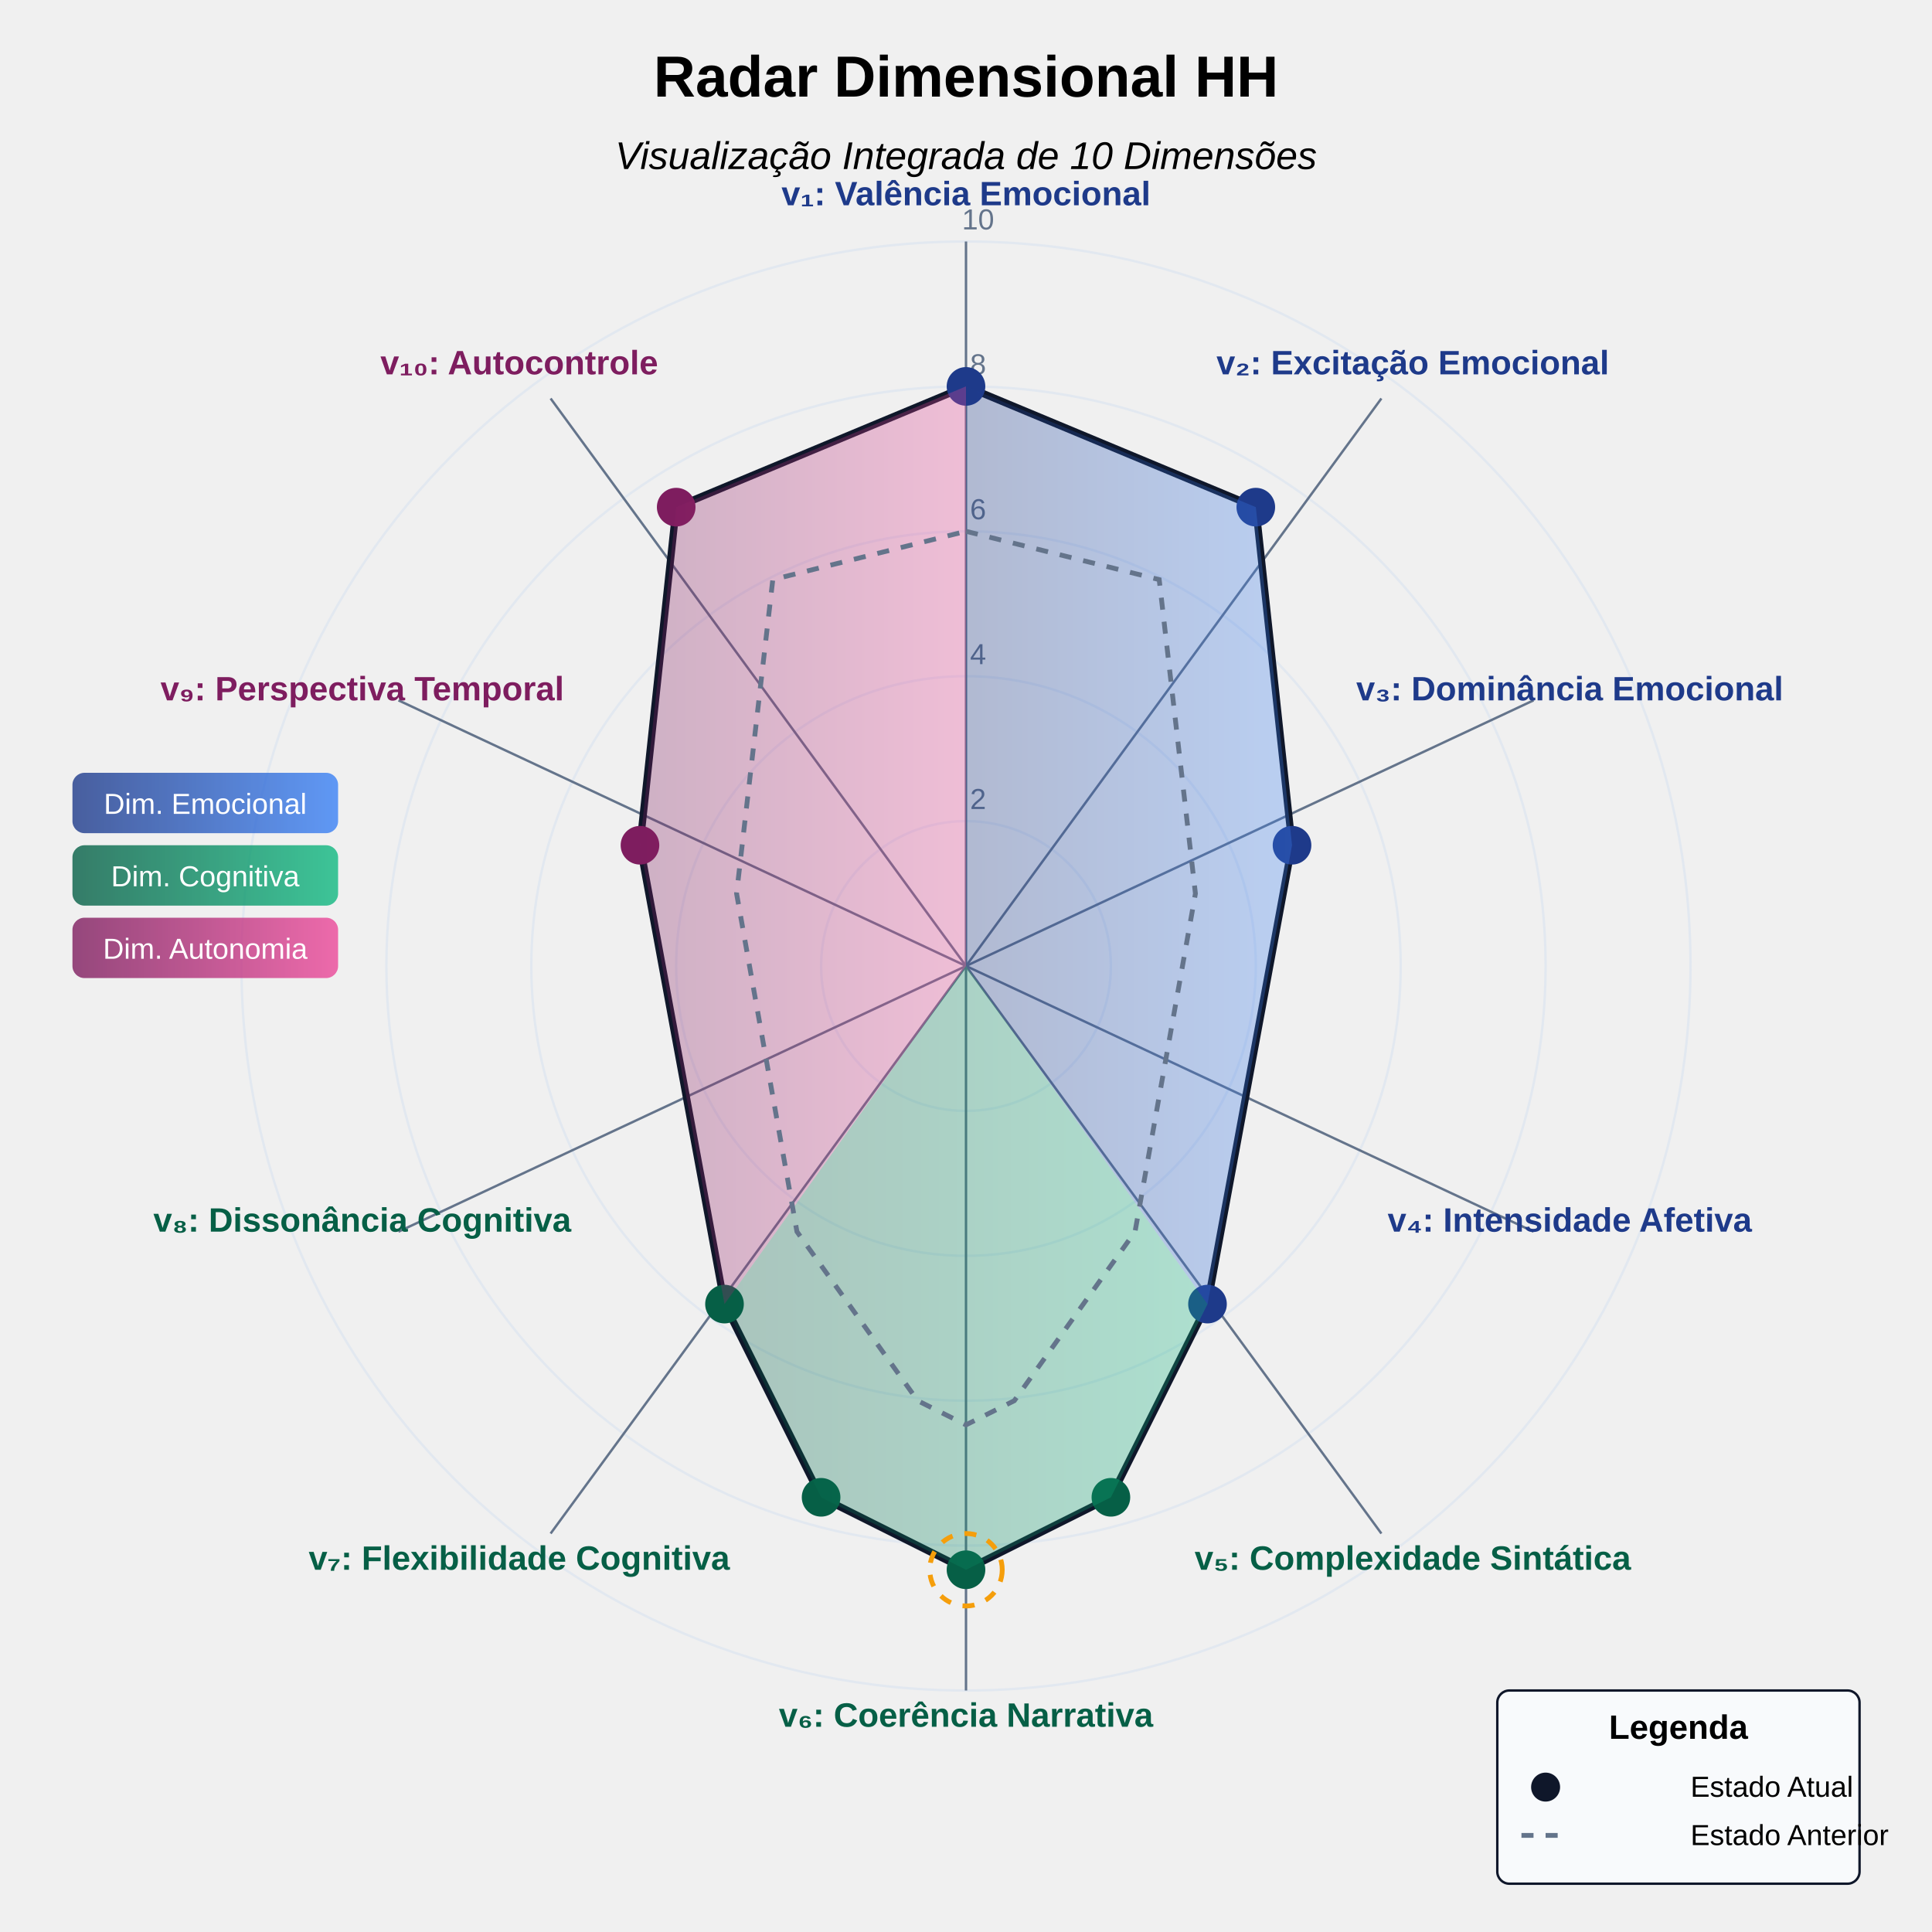
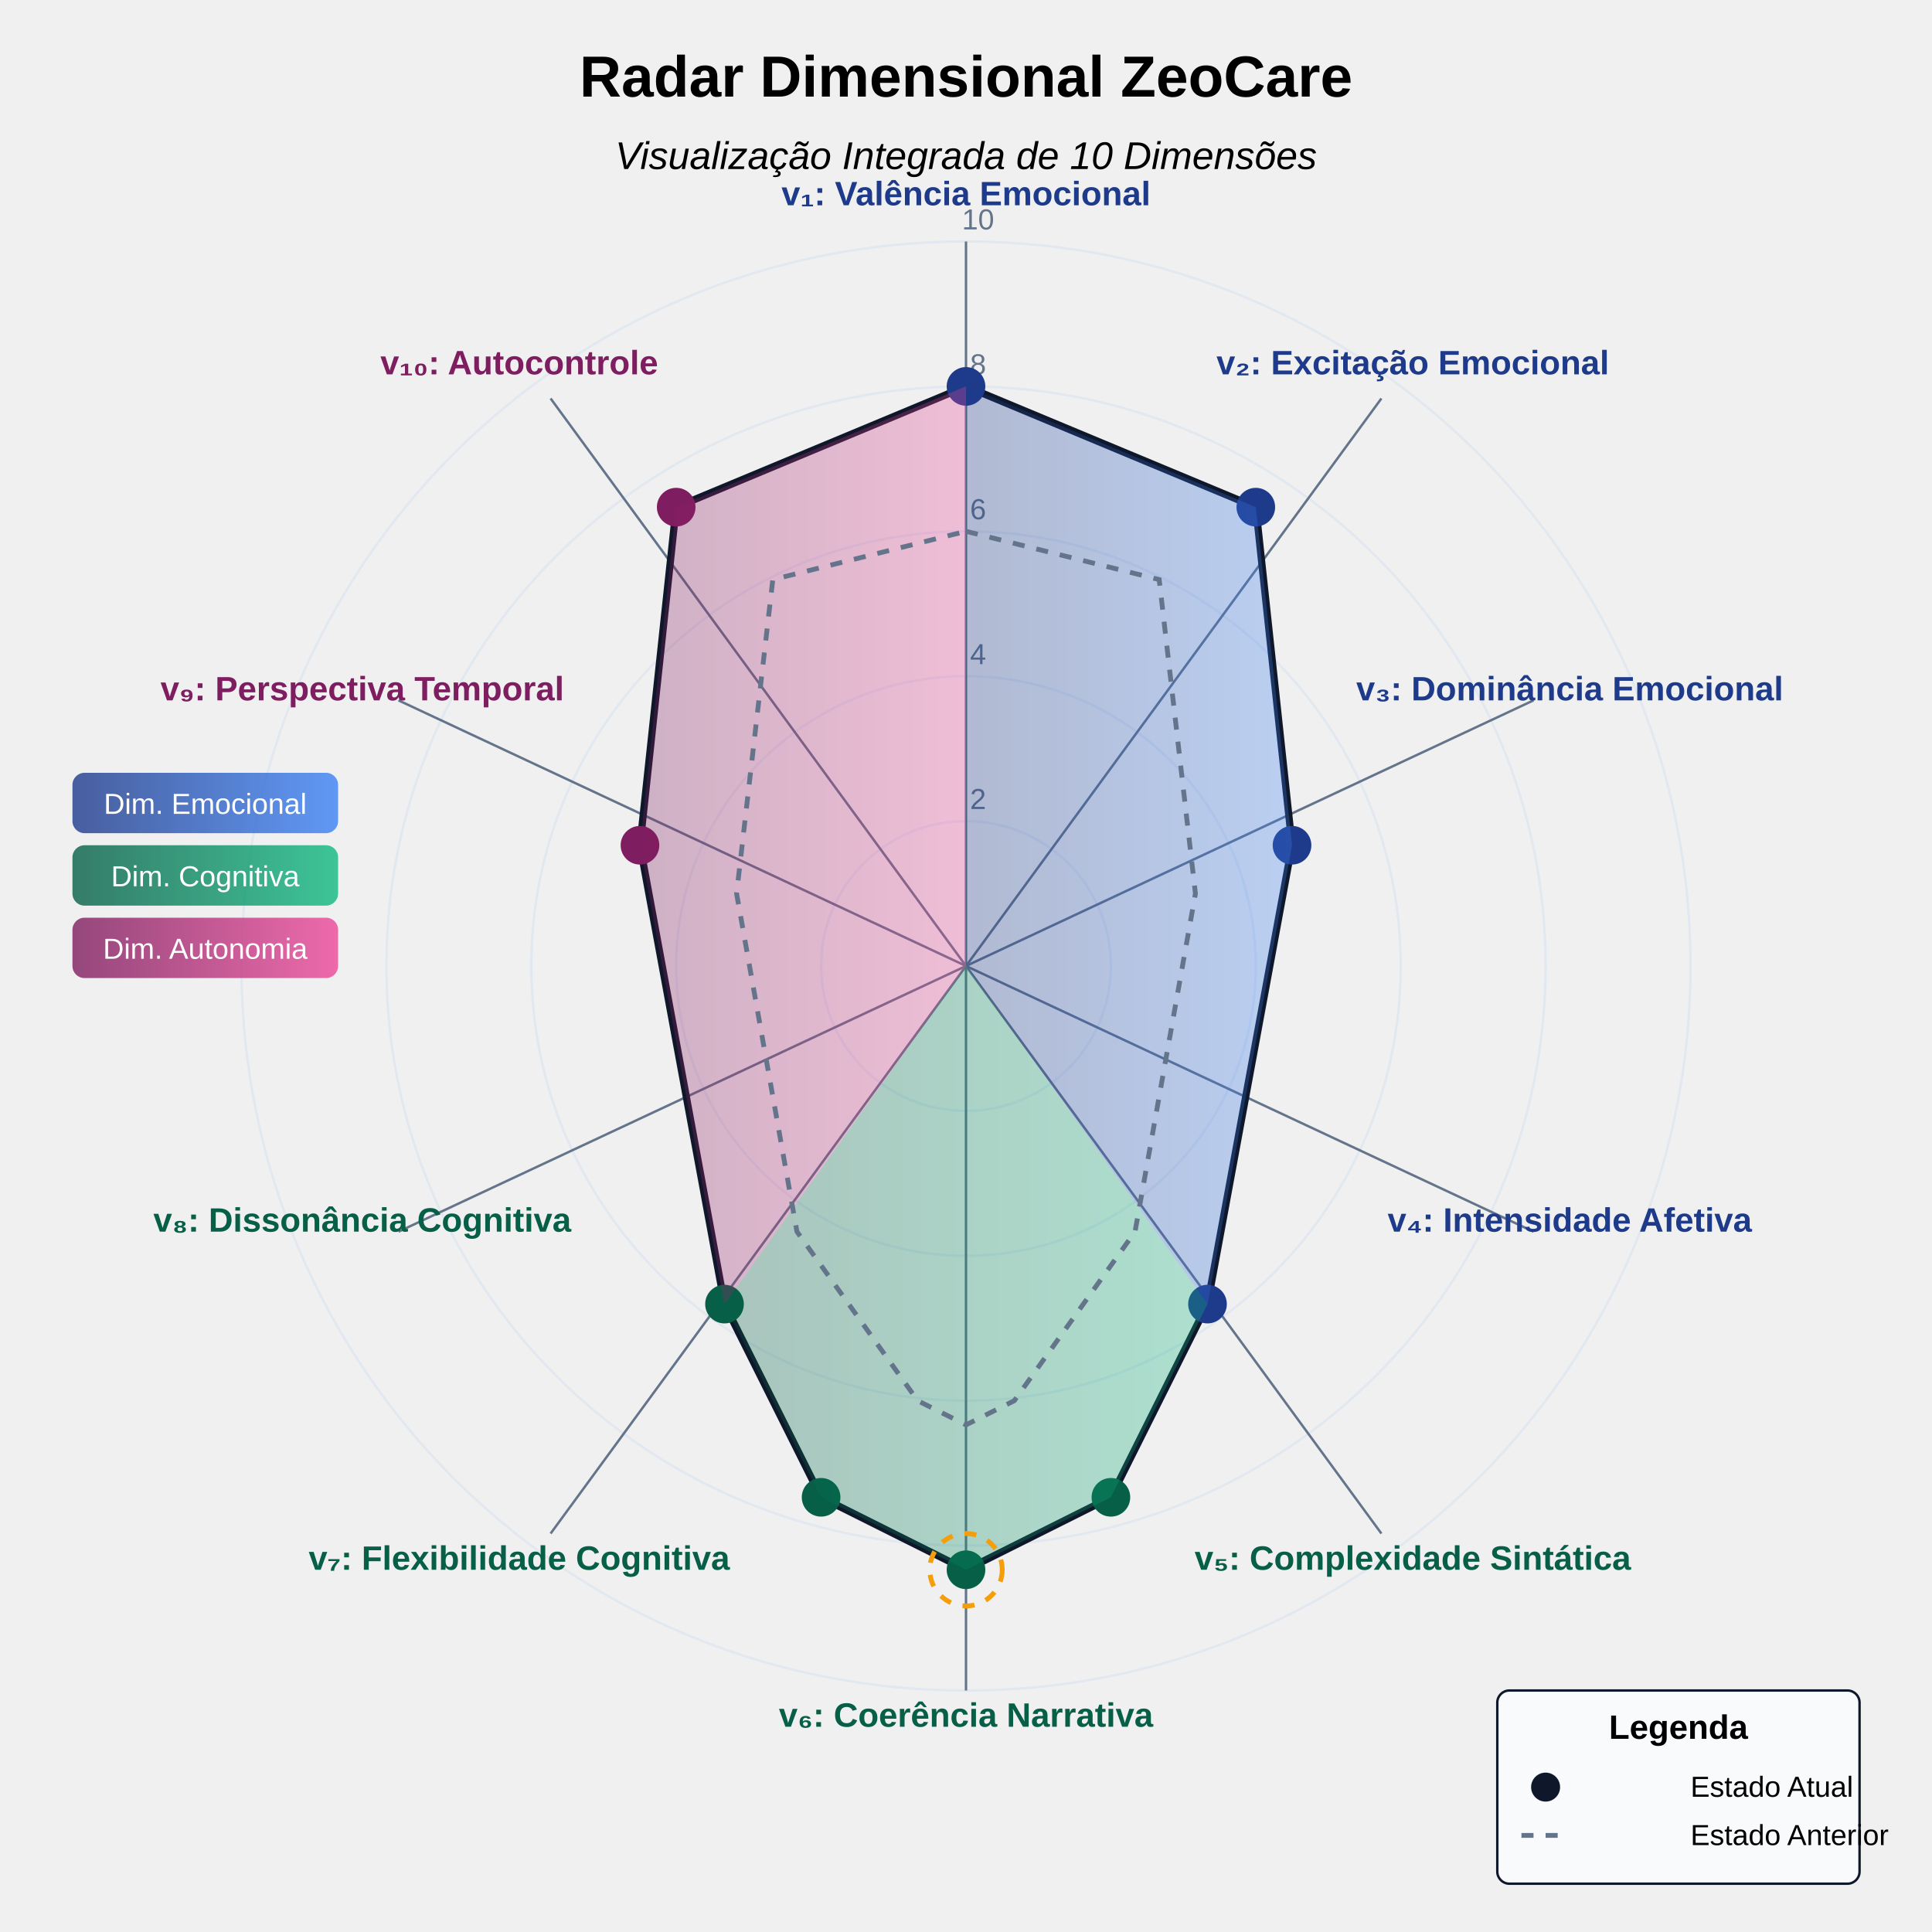
<svg xmlns="http://www.w3.org/2000/svg" viewBox="0 0 800 800">
  <defs>
    <linearGradient id="gradientEmocional" x1="0%" y1="0%" x2="100%" y2="0%">
      <stop offset="0%" stop-color="#1E3A8A" />
      <stop offset="100%" stop-color="#3B82F6" />
    </linearGradient>
    <linearGradient id="gradientCognitivo" x1="0%" y1="0%" x2="100%" y2="0%">
      <stop offset="0%" stop-color="#065F46" />
      <stop offset="100%" stop-color="#10B981" />
    </linearGradient>
    <linearGradient id="gradientAutonomia" x1="0%" y1="0%" x2="100%" y2="0%">
      <stop offset="0%" stop-color="#7E1D5F" />
      <stop offset="100%" stop-color="#EC4899" />
    </linearGradient>
    <radialGradient id="fadeBackground" cx="50%" cy="50%" r="50%" fx="50%" fy="50%">
      <stop offset="0%" stop-color="#F8FAFC" stop-opacity="0" />
      <stop offset="100%" stop-color="#F8FAFC" stop-opacity="0.1" />
    </radialGradient>
  </defs>
-   <text x="400" y="40" font-family="Arial" font-size="24" text-anchor="middle" font-weight="bold">Radar Dimensional HH</text>
+   <text x="400" y="40" font-family="Arial" font-size="24" text-anchor="middle" font-weight="bold">Radar Dimensional ZeoCare</text>
  <text x="400" y="70" font-family="Arial" font-size="16" text-anchor="middle" font-style="italic">Visualização Integrada de 10 Dimensões</text>
  <circle cx="400" cy="400" r="300" fill="none" stroke="#E2E8F0" stroke-width="1" />
  <circle cx="400" cy="400" r="240" fill="none" stroke="#E2E8F0" stroke-width="1" />
  <circle cx="400" cy="400" r="180" fill="none" stroke="#E2E8F0" stroke-width="1" />
  <circle cx="400" cy="400" r="120" fill="none" stroke="#E2E8F0" stroke-width="1" />
  <circle cx="400" cy="400" r="60" fill="none" stroke="#E2E8F0" stroke-width="1" />
  <text x="405" y="95" font-family="Arial" font-size="12" text-anchor="middle" fill="#64748B">10</text>
  <text x="405" y="155" font-family="Arial" font-size="12" text-anchor="middle" fill="#64748B">8</text>
  <text x="405" y="215" font-family="Arial" font-size="12" text-anchor="middle" fill="#64748B">6</text>
  <text x="405" y="275" font-family="Arial" font-size="12" text-anchor="middle" fill="#64748B">4</text>
  <text x="405" y="335" font-family="Arial" font-size="12" text-anchor="middle" fill="#64748B">2</text>
  <line x1="400" y1="400" x2="400" y2="100" stroke="#64748B" stroke-width="1" />
  <line x1="400" y1="400" x2="572" y2="165" stroke="#64748B" stroke-width="1" />
  <line x1="400" y1="400" x2="635" y2="290" stroke="#64748B" stroke-width="1" />
  <line x1="400" y1="400" x2="635" y2="510" stroke="#64748B" stroke-width="1" />
  <line x1="400" y1="400" x2="572" y2="635" stroke="#64748B" stroke-width="1" />
  <line x1="400" y1="400" x2="400" y2="700" stroke="#64748B" stroke-width="1" />
  <line x1="400" y1="400" x2="228" y2="635" stroke="#64748B" stroke-width="1" />
  <line x1="400" y1="400" x2="165" y2="510" stroke="#64748B" stroke-width="1" />
  <line x1="400" y1="400" x2="165" y2="290" stroke="#64748B" stroke-width="1" />
  <line x1="400" y1="400" x2="228" y2="165" stroke="#64748B" stroke-width="1" />
  <text x="400" y="85" font-family="Arial" font-size="14" text-anchor="middle" font-weight="bold" fill="#1E3A8A">v₁: Valência Emocional</text>
  <text x="585" y="155" font-family="Arial" font-size="14" text-anchor="middle" font-weight="bold" fill="#1E3A8A">v₂: Excitação Emocional</text>
  <text x="650" y="290" font-family="Arial" font-size="14" text-anchor="middle" font-weight="bold" fill="#1E3A8A">v₃: Dominância Emocional</text>
  <text x="650" y="510" font-family="Arial" font-size="14" text-anchor="middle" font-weight="bold" fill="#1E3A8A">v₄: Intensidade Afetiva</text>
  <text x="585" y="650" font-family="Arial" font-size="14" text-anchor="middle" font-weight="bold" fill="#065F46">v₅: Complexidade Sintática</text>
  <text x="400" y="715" font-family="Arial" font-size="14" text-anchor="middle" font-weight="bold" fill="#065F46">v₆: Coerência Narrativa</text>
  <text x="215" y="650" font-family="Arial" font-size="14" text-anchor="middle" font-weight="bold" fill="#065F46">v₇: Flexibilidade Cognitiva</text>
  <text x="150" y="510" font-family="Arial" font-size="14" text-anchor="middle" font-weight="bold" fill="#065F46">v₈: Dissonância Cognitiva</text>
  <text x="150" y="290" font-family="Arial" font-size="14" text-anchor="middle" font-weight="bold" fill="#7E1D5F">v₉: Perspectiva Temporal</text>
  <text x="215" y="155" font-family="Arial" font-size="14" text-anchor="middle" font-weight="bold" fill="#7E1D5F">v₁₀: Autocontrole</text>
  <path d="M400,160 L520,210 L535,350 L500,540 L460,620 L400,650 L340,620 L300,540 L265,350 L280,210 Z" fill="none" stroke="#0F172A" stroke-width="3" />
  <circle cx="400" cy="160" r="8" fill="#1E3A8A" />
  <circle cx="520" cy="210" r="8" fill="#1E3A8A" />
  <circle cx="535" cy="350" r="8" fill="#1E3A8A" />
  <circle cx="500" cy="540" r="8" fill="#1E3A8A" />
  <circle cx="460" cy="620" r="8" fill="#065F46" />
  <circle cx="400" cy="650" r="8" fill="#065F46" />
  <circle cx="340" cy="620" r="8" fill="#065F46" />
  <circle cx="300" cy="540" r="8" fill="#065F46" />
  <circle cx="265" cy="350" r="8" fill="#7E1D5F" />
  <circle cx="280" cy="210" r="8" fill="#7E1D5F" />
  <path d="M400,160 L520,210 L535,350 L500,540 L400,400 Z" fill="url(#gradientEmocional)" fill-opacity="0.3" stroke="none" />
  <path d="M400,400 L500,540 L460,620 L400,650 L340,620 L300,540 Z" fill="url(#gradientCognitivo)" fill-opacity="0.3" stroke="none" />
  <path d="M400,400 L300,540 L265,350 L280,210 L400,160 Z" fill="url(#gradientAutonomia)" fill-opacity="0.3" stroke="none" />
  <circle cx="400" cy="650" r="15" fill="none" stroke="#F59E0B" stroke-width="2" stroke-dasharray="5,5" />
  <path d="M400,220 L480,240 L495,370 L470,510 L420,580 L400,590 L380,580 L330,510 L305,370 L320,240 Z" fill="none" stroke="#64748B" stroke-width="2" stroke-dasharray="5,5" />
  <rect x="620" y="700" width="150" height="80" rx="5" fill="#F8FAFC" stroke="#0F172A" stroke-width="1" />
  <text x="695" y="720" font-family="Arial" font-size="14" text-anchor="middle" font-weight="bold">Legenda</text>
  <circle cx="640" cy="740" r="6" fill="#0F172A" />
  <text x="700" y="744" font-family="Arial" font-size="12" text-anchor="start">Estado Atual</text>
  <line x1="630" y1="760" x2="650" y2="760" stroke="#64748B" stroke-width="2" stroke-dasharray="5,5" />
  <text x="700" y="764" font-family="Arial" font-size="12" text-anchor="start">Estado Anterior</text>
  <rect x="30" y="320" width="110" height="25" rx="5" fill="url(#gradientEmocional)" opacity="0.8" />
  <text x="85" y="337" font-family="Arial" font-size="12" text-anchor="middle" fill="white">Dim. Emocional</text>
  <rect x="30" y="350" width="110" height="25" rx="5" fill="url(#gradientCognitivo)" opacity="0.8" />
  <text x="85" y="367" font-family="Arial" font-size="12" text-anchor="middle" fill="white">Dim. Cognitiva</text>
  <rect x="30" y="380" width="110" height="25" rx="5" fill="url(#gradientAutonomia)" opacity="0.8" />
  <text x="85" y="397" font-family="Arial" font-size="12" text-anchor="middle" fill="white">Dim. Autonomia</text>
</svg>
